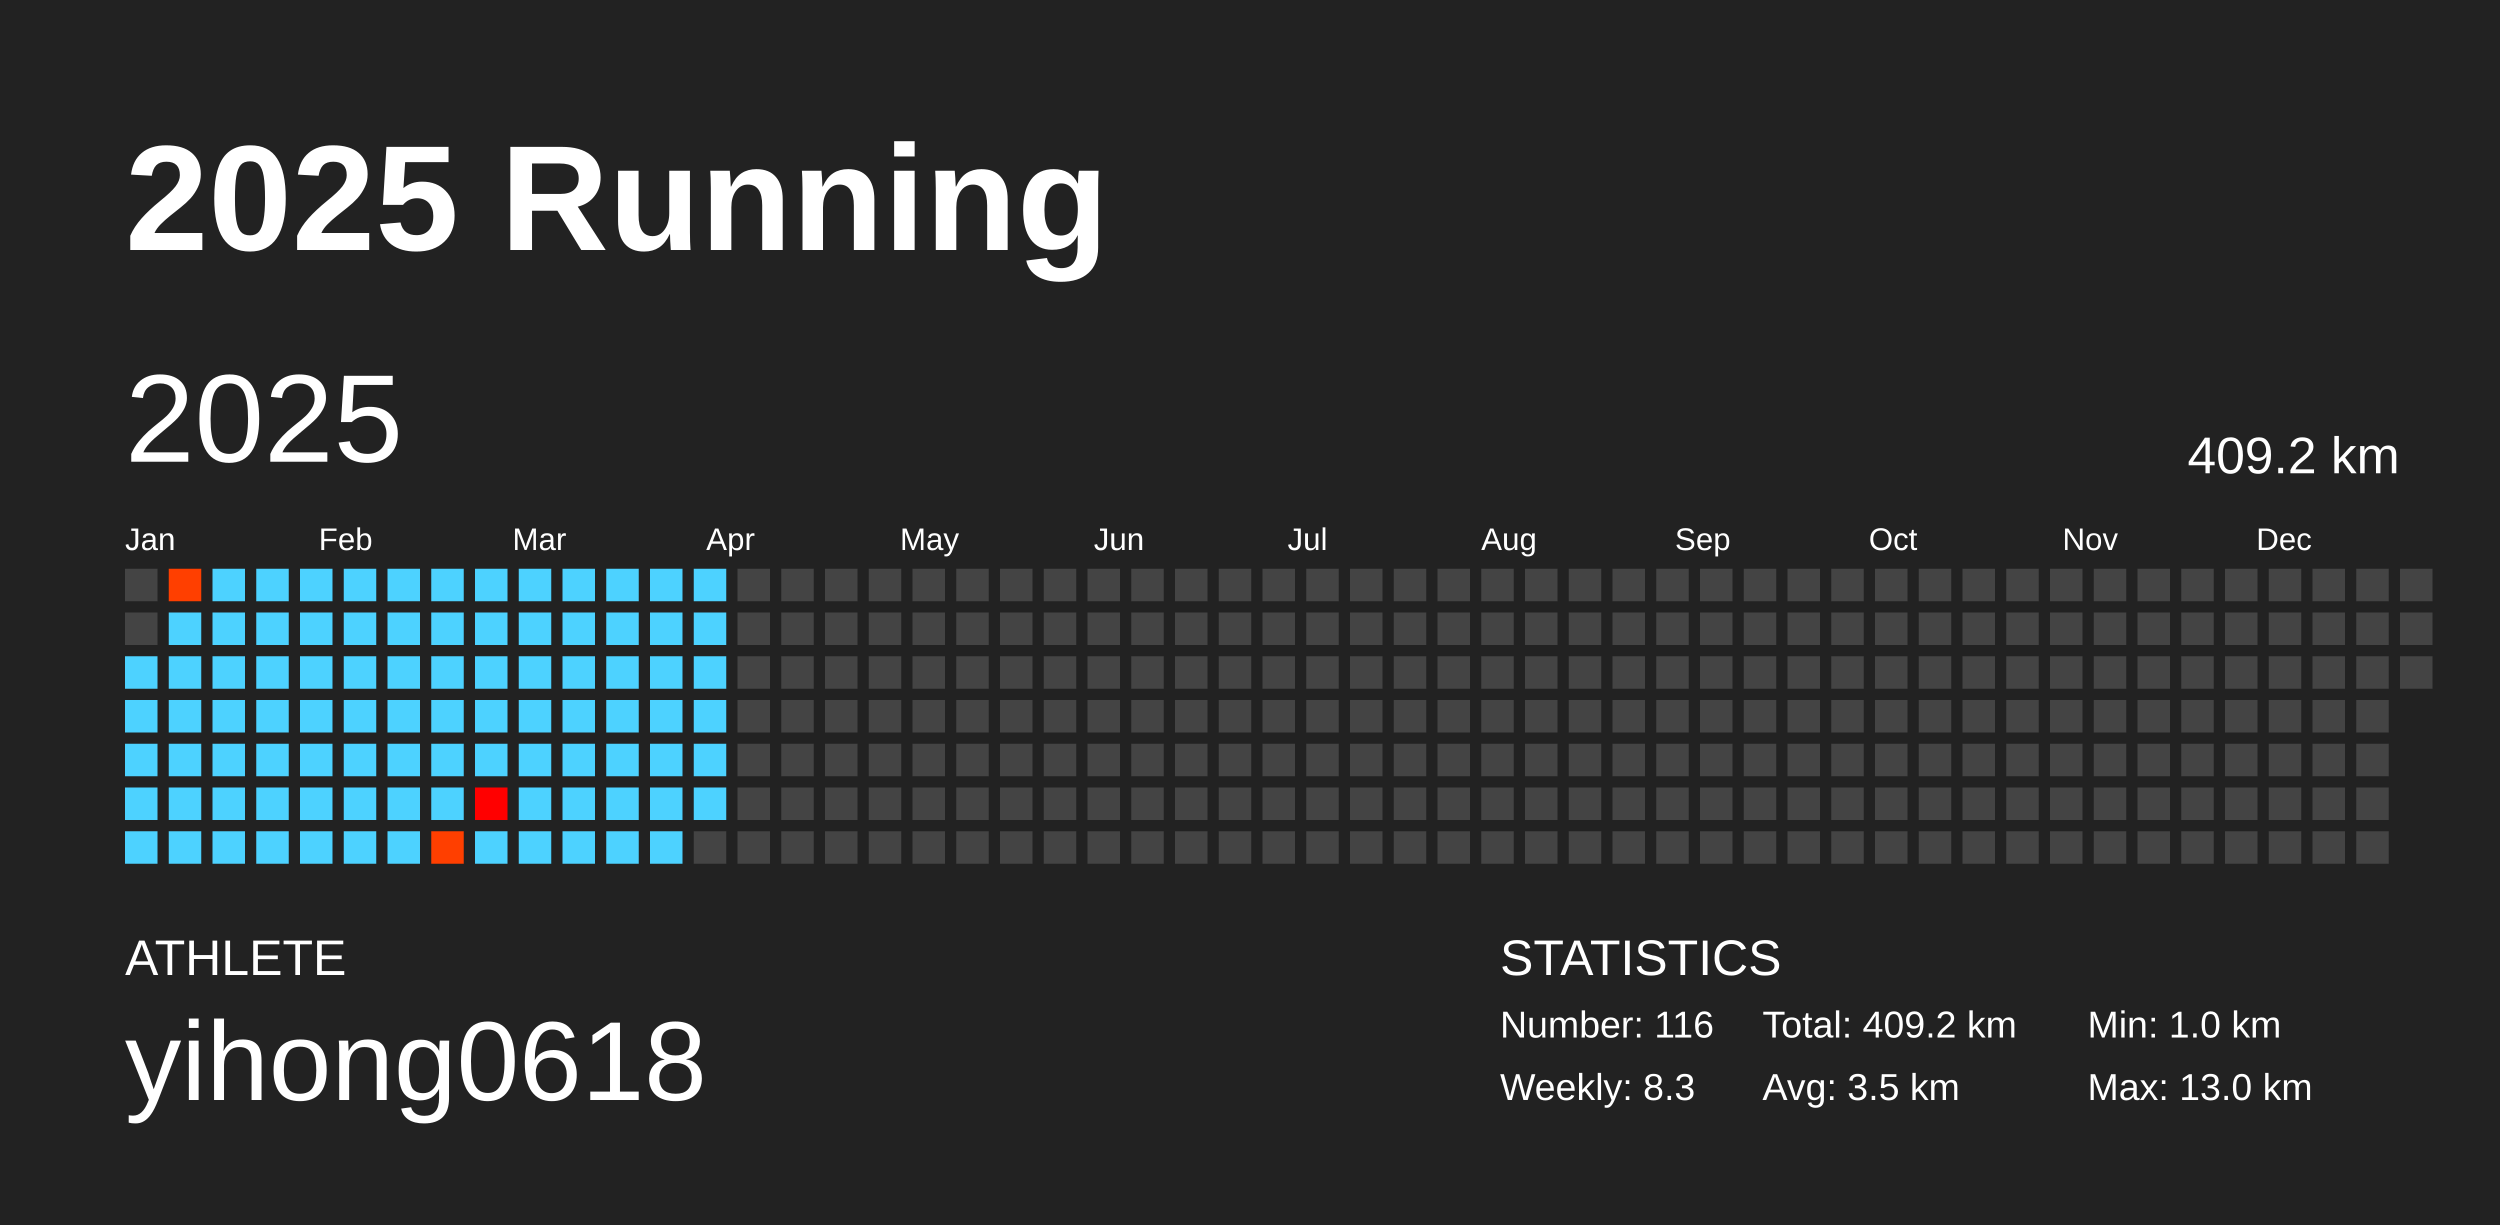
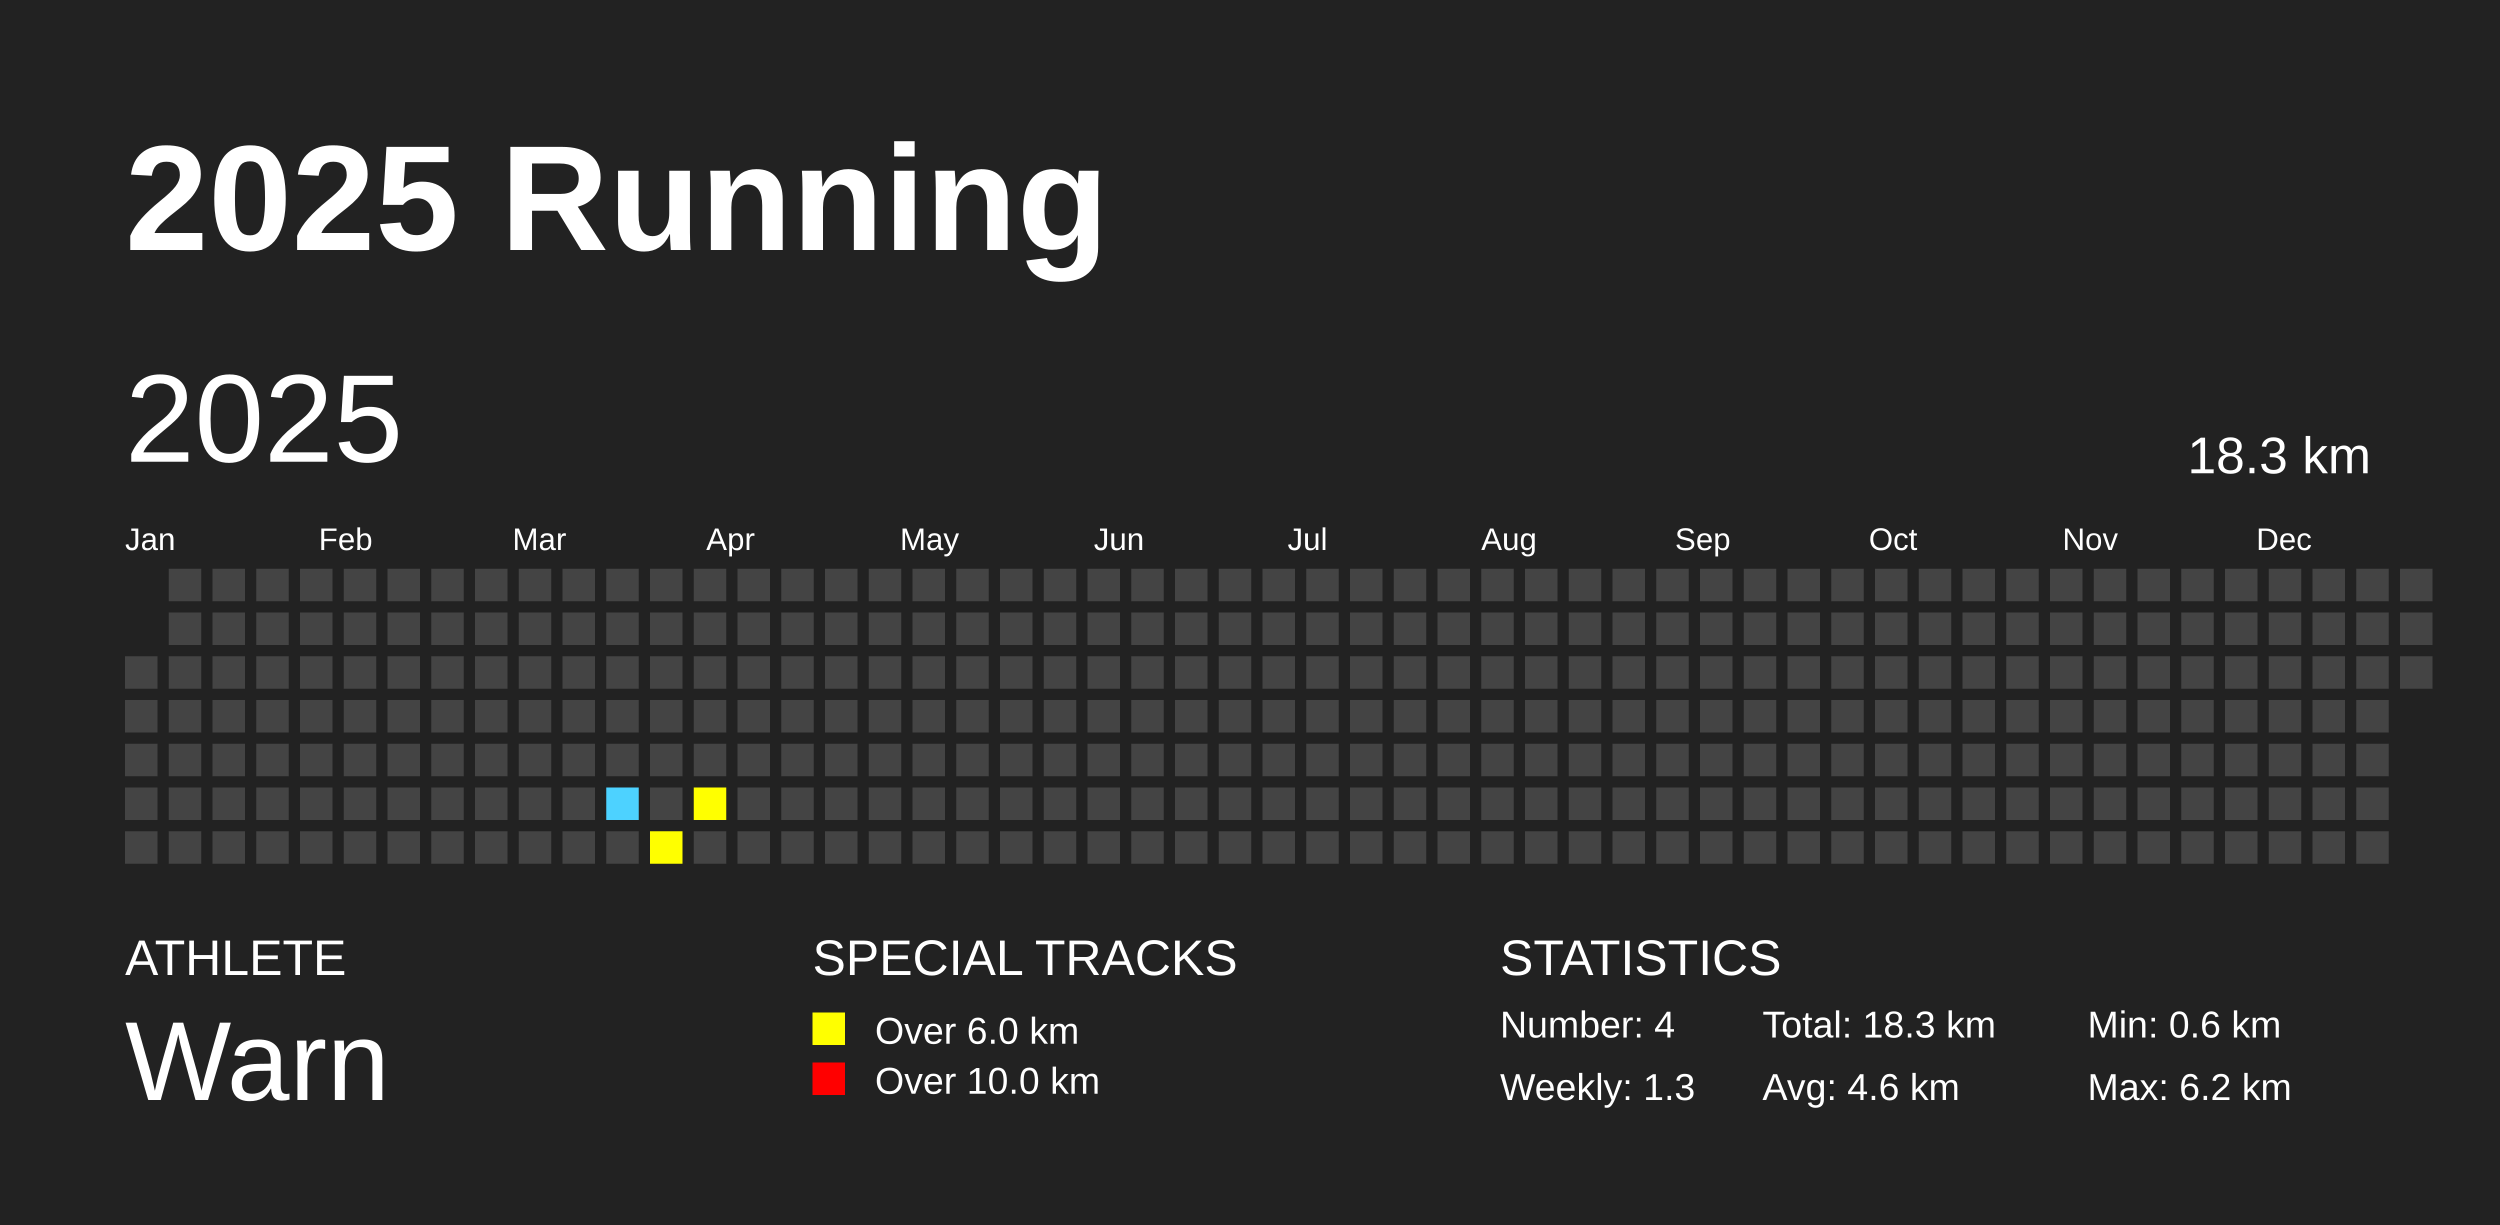
<svg xmlns="http://www.w3.org/2000/svg" baseProfile="full" height="98mm" version="1.1" viewBox="0,0,200,98" width="200mm">
  <defs />
  <rect fill="#222222" height="98" width="200" x="0" y="0" />
  <text fill="#FFFFFF" style="font-size:12px; font-family:Arial; font-weight:bold;" x="10" y="20">2025 Running</text>
  <text fill="#FFFFFF" style="font-size:4px; font-family:Arial" x="10" y="78">ATHLETE</text>
-   <text fill="#FFFFFF" style="font-size:9px; font-family:Arial" x="10" y="88">yihong0618</text>
+   <text fill="#FFFFFF" style="font-size:9px; font-family:Arial" x="10" y="88">Warn</text>
+   <text fill="#FFFFFF" style="font-size:4px; font-family:Arial" x="65" y="78">SPECIAL TRACKS</text>
+   <rect fill="yellow" height="2.6" width="2.6" x="65" y="81" />
+   <text fill="#FFFFFF" style="font-size:3px; font-family:Arial" x="70" y="83.5">Over 6.0 km</text>
+   <rect fill="red" height="2.6" width="2.6" x="65" y="85" />
+   <text fill="#FFFFFF" style="font-size:3px; font-family:Arial" x="70" y="87.5">Over 10.0 km</text>
  <text fill="#FFFFFF" style="font-size:4px; font-family:Arial" x="120" y="78">STATISTICS</text>
-   <text fill="#FFFFFF" style="font-size:3px; font-family:Arial" x="120" y="83">Number: 116</text>
-   <text fill="#FFFFFF" style="font-size:3px; font-family:Arial" x="120" y="88">Weekly: 8.3</text>
-   <text fill="#FFFFFF" style="font-size:3px; font-family:Arial" x="141" y="83">Total: 409.2 km</text>
-   <text fill="#FFFFFF" style="font-size:3px; font-family:Arial" x="141" y="88">Avg: 3.5 km</text>
-   <text fill="#FFFFFF" style="font-size:3px; font-family:Arial" x="167" y="83">Min: 1.0 km</text>
-   <text fill="#FFFFFF" style="font-size:3px; font-family:Arial" x="167" y="88">Max: 13.0 km</text>
+   <text fill="#FFFFFF" style="font-size:3px; font-family:Arial" x="120" y="83">Number: 4</text>
+   <text fill="#FFFFFF" style="font-size:3px; font-family:Arial" x="120" y="88">Weekly: 1.3</text>
+   <text fill="#FFFFFF" style="font-size:3px; font-family:Arial" x="141" y="83">Total: 18.3 km</text>
+   <text fill="#FFFFFF" style="font-size:3px; font-family:Arial" x="141" y="88">Avg: 4.6 km</text>
+   <text fill="#FFFFFF" style="font-size:3px; font-family:Arial" x="167" y="83">Min: 0.6 km</text>
+   <text fill="#FFFFFF" style="font-size:3px; font-family:Arial" x="167" y="88">Max: 6.2 km</text>
  <text dominant-baseline="hanging" fill="#FFFFFF" style="font-size:10.0px; font-family:Arial;" x="10" y="30">2025</text>
-   <text dominant-baseline="hanging" fill="#FFFFFF" style="font-size:4.125px; font-family:Arial;" x="175" y="35">409.2 km</text>
+   <text dominant-baseline="hanging" fill="#FFFFFF" style="font-size:4.125px; font-family:Arial;" x="175" y="35">18.3 km</text>
  <text fill="#FFFFFF" style="font-size:2.5px; font-family:Arial" x="10.0" y="44">Jan</text>
  <text fill="#FFFFFF" style="font-size:2.5px; font-family:Arial" x="25.5" y="44">Feb</text>
  <text fill="#FFFFFF" style="font-size:2.5px; font-family:Arial" x="41.0" y="44">Mar</text>
  <text fill="#FFFFFF" style="font-size:2.5px; font-family:Arial" x="56.5" y="44">Apr</text>
  <text fill="#FFFFFF" style="font-size:2.5px; font-family:Arial" x="72.0" y="44">May</text>
  <text fill="#FFFFFF" style="font-size:2.5px; font-family:Arial" x="87.5" y="44">Jun</text>
  <text fill="#FFFFFF" style="font-size:2.5px; font-family:Arial" x="103.0" y="44">Jul</text>
  <text fill="#FFFFFF" style="font-size:2.5px; font-family:Arial" x="118.5" y="44">Aug</text>
  <text fill="#FFFFFF" style="font-size:2.5px; font-family:Arial" x="134.0" y="44">Sep</text>
  <text fill="#FFFFFF" style="font-size:2.5px; font-family:Arial" x="149.5" y="44">Oct</text>
  <text fill="#FFFFFF" style="font-size:2.5px; font-family:Arial" x="165.0" y="44">Nov</text>
  <text fill="#FFFFFF" style="font-size:2.5px; font-family:Arial" x="180.5" y="44">Dec</text>
-   <rect fill="#444444" height="2.6" width="2.6" x="10.0" y="45.5" />
-   <rect fill="#444444" height="2.6" width="2.6" x="10.0" y="49.0" />
-   <rect fill="#4dd2ff" height="2.6" width="2.6" x="10.0" y="52.5" />
-   <rect fill="#4dd2ff" height="2.6" width="2.6" x="10.0" y="56.0" />
-   <rect fill="#4dd2ff" height="2.6" width="2.6" x="10.0" y="59.5" />
-   <rect fill="#4dd2ff" height="2.6" width="2.6" x="10.0" y="63.0" />
-   <rect fill="#4dd2ff" height="2.6" width="2.6" x="10.0" y="66.5" />
-   <rect fill="#ff3f00" height="2.6" width="2.6" x="13.5" y="45.5" />
-   <rect fill="#4dd2ff" height="2.6" width="2.6" x="13.5" y="49.0" />
-   <rect fill="#4dd2ff" height="2.6" width="2.6" x="13.5" y="52.5" />
-   <rect fill="#4dd2ff" height="2.6" width="2.6" x="13.5" y="56.0" />
-   <rect fill="#4dd2ff" height="2.6" width="2.6" x="13.5" y="59.5" />
-   <rect fill="#4dd2ff" height="2.6" width="2.6" x="13.5" y="63.0" />
-   <rect fill="#4dd2ff" height="2.6" width="2.6" x="13.5" y="66.5" />
-   <rect fill="#4dd2ff" height="2.6" width="2.6" x="17.0" y="45.5" />
-   <rect fill="#4dd2ff" height="2.6" width="2.6" x="17.0" y="49.0" />
-   <rect fill="#4dd2ff" height="2.6" width="2.6" x="17.0" y="52.5" />
-   <rect fill="#4dd2ff" height="2.6" width="2.6" x="17.0" y="56.0" />
-   <rect fill="#4dd2ff" height="2.6" width="2.6" x="17.0" y="59.5" />
-   <rect fill="#4dd2ff" height="2.6" width="2.6" x="17.0" y="63.0" />
-   <rect fill="#4dd2ff" height="2.6" width="2.6" x="17.0" y="66.5" />
-   <rect fill="#4dd2ff" height="2.6" width="2.6" x="20.5" y="45.5" />
-   <rect fill="#4dd2ff" height="2.6" width="2.6" x="20.5" y="49.0" />
-   <rect fill="#4dd2ff" height="2.6" width="2.6" x="20.5" y="52.5" />
-   <rect fill="#4dd2ff" height="2.6" width="2.6" x="20.5" y="56.0" />
-   <rect fill="#4dd2ff" height="2.6" width="2.6" x="20.5" y="59.5" />
-   <rect fill="#4dd2ff" height="2.6" width="2.6" x="20.5" y="63.0" />
-   <rect fill="#4dd2ff" height="2.6" width="2.6" x="20.5" y="66.5" />
-   <rect fill="#4dd2ff" height="2.6" width="2.6" x="24.0" y="45.5" />
-   <rect fill="#4dd2ff" height="2.6" width="2.6" x="24.0" y="49.0" />
-   <rect fill="#4dd2ff" height="2.6" width="2.6" x="24.0" y="52.5" />
-   <rect fill="#4dd2ff" height="2.6" width="2.6" x="24.0" y="56.0" />
-   <rect fill="#4dd2ff" height="2.6" width="2.6" x="24.0" y="59.5" />
-   <rect fill="#4dd2ff" height="2.6" width="2.6" x="24.0" y="63.0" />
-   <rect fill="#4dd2ff" height="2.6" width="2.6" x="24.0" y="66.5" />
-   <rect fill="#4dd2ff" height="2.6" width="2.6" x="27.5" y="45.5" />
-   <rect fill="#4dd2ff" height="2.6" width="2.6" x="27.5" y="49.0" />
-   <rect fill="#4dd2ff" height="2.6" width="2.6" x="27.5" y="52.5" />
-   <rect fill="#4dd2ff" height="2.6" width="2.6" x="27.5" y="56.0" />
-   <rect fill="#4dd2ff" height="2.6" width="2.6" x="27.5" y="59.5" />
-   <rect fill="#4dd2ff" height="2.6" width="2.6" x="27.5" y="63.0" />
-   <rect fill="#4dd2ff" height="2.6" width="2.6" x="27.5" y="66.5" />
-   <rect fill="#4dd2ff" height="2.6" width="2.6" x="31.0" y="45.5" />
-   <rect fill="#4dd2ff" height="2.6" width="2.6" x="31.0" y="49.0" />
-   <rect fill="#4dd2ff" height="2.6" width="2.6" x="31.0" y="52.5" />
-   <rect fill="#4dd2ff" height="2.6" width="2.6" x="31.0" y="56.0" />
-   <rect fill="#4dd2ff" height="2.6" width="2.6" x="31.0" y="59.5" />
-   <rect fill="#4dd2ff" height="2.6" width="2.6" x="31.0" y="63.0" />
-   <rect fill="#4dd2ff" height="2.6" width="2.6" x="31.0" y="66.5" />
-   <rect fill="#4dd2ff" height="2.6" width="2.6" x="34.5" y="45.5" />
-   <rect fill="#4dd2ff" height="2.6" width="2.6" x="34.5" y="49.0" />
-   <rect fill="#4dd2ff" height="2.6" width="2.6" x="34.5" y="52.5" />
-   <rect fill="#4dd2ff" height="2.6" width="2.6" x="34.5" y="56.0" />
-   <rect fill="#4dd2ff" height="2.6" width="2.6" x="34.5" y="59.5" />
-   <rect fill="#4dd2ff" height="2.6" width="2.6" x="34.5" y="63.0" />
-   <rect fill="#ff3f00" height="2.6" width="2.6" x="34.5" y="66.5" />
-   <rect fill="#4dd2ff" height="2.6" width="2.6" x="38.0" y="45.5" />
-   <rect fill="#4dd2ff" height="2.6" width="2.6" x="38.0" y="49.0" />
-   <rect fill="#4dd2ff" height="2.6" width="2.6" x="38.0" y="52.5" />
-   <rect fill="#4dd2ff" height="2.6" width="2.6" x="38.0" y="56.0" />
-   <rect fill="#4dd2ff" height="2.6" width="2.6" x="38.0" y="59.5" />
-   <rect fill="#ff0000" height="2.6" width="2.6" x="38.0" y="63.0" />
-   <rect fill="#4dd2ff" height="2.6" width="2.6" x="38.0" y="66.5" />
-   <rect fill="#4dd2ff" height="2.6" width="2.6" x="41.5" y="45.5" />
-   <rect fill="#4dd2ff" height="2.6" width="2.6" x="41.5" y="49.0" />
-   <rect fill="#4dd2ff" height="2.6" width="2.6" x="41.5" y="52.5" />
-   <rect fill="#4dd2ff" height="2.6" width="2.6" x="41.5" y="56.0" />
-   <rect fill="#4dd2ff" height="2.6" width="2.6" x="41.5" y="59.5" />
-   <rect fill="#4dd2ff" height="2.6" width="2.6" x="41.5" y="63.0" />
-   <rect fill="#4dd2ff" height="2.6" width="2.6" x="41.5" y="66.5" />
-   <rect fill="#4dd2ff" height="2.6" width="2.6" x="45.0" y="45.5" />
-   <rect fill="#4dd2ff" height="2.6" width="2.6" x="45.0" y="49.0" />
-   <rect fill="#4dd2ff" height="2.6" width="2.6" x="45.0" y="52.5" />
-   <rect fill="#4dd2ff" height="2.6" width="2.6" x="45.0" y="56.0" />
-   <rect fill="#4dd2ff" height="2.6" width="2.6" x="45.0" y="59.5" />
-   <rect fill="#4dd2ff" height="2.6" width="2.6" x="45.0" y="63.0" />
-   <rect fill="#4dd2ff" height="2.6" width="2.6" x="45.0" y="66.5" />
-   <rect fill="#4dd2ff" height="2.6" width="2.6" x="48.5" y="45.5" />
-   <rect fill="#4dd2ff" height="2.6" width="2.6" x="48.5" y="49.0" />
-   <rect fill="#4dd2ff" height="2.6" width="2.6" x="48.5" y="52.5" />
-   <rect fill="#4dd2ff" height="2.6" width="2.6" x="48.5" y="56.0" />
-   <rect fill="#4dd2ff" height="2.6" width="2.6" x="48.5" y="59.5" />
-   <rect fill="#4dd2ff" height="2.6" width="2.6" x="48.5" y="63.0" />
-   <rect fill="#4dd2ff" height="2.6" width="2.6" x="48.5" y="66.5" />
-   <rect fill="#4dd2ff" height="2.6" width="2.6" x="52.0" y="45.5" />
-   <rect fill="#4dd2ff" height="2.6" width="2.6" x="52.0" y="49.0" />
-   <rect fill="#4dd2ff" height="2.6" width="2.6" x="52.0" y="52.5" />
-   <rect fill="#4dd2ff" height="2.6" width="2.6" x="52.0" y="56.0" />
-   <rect fill="#4dd2ff" height="2.6" width="2.6" x="52.0" y="59.5" />
-   <rect fill="#4dd2ff" height="2.6" width="2.6" x="52.0" y="63.0" />
-   <rect fill="#4dd2ff" height="2.6" width="2.6" x="52.0" y="66.5" />
-   <rect fill="#4dd2ff" height="2.6" width="2.6" x="55.5" y="45.5" />
-   <rect fill="#4dd2ff" height="2.6" width="2.6" x="55.5" y="49.0" />
-   <rect fill="#4dd2ff" height="2.6" width="2.6" x="55.5" y="52.5" />
-   <rect fill="#4dd2ff" height="2.6" width="2.6" x="55.5" y="56.0" />
-   <rect fill="#4dd2ff" height="2.6" width="2.6" x="55.5" y="59.5" />
-   <rect fill="#4dd2ff" height="2.6" width="2.6" x="55.5" y="63.0" />
+   <rect fill="#444444" height="2.6" width="2.6" x="10.0" y="52.5" />
+   <rect fill="#444444" height="2.6" width="2.6" x="10.0" y="56.0" />
+   <rect fill="#444444" height="2.6" width="2.6" x="10.0" y="59.5" />
+   <rect fill="#444444" height="2.6" width="2.6" x="10.0" y="63.0" />
+   <rect fill="#444444" height="2.6" width="2.6" x="10.0" y="66.5" />
+   <rect fill="#444444" height="2.6" width="2.6" x="13.5" y="45.5" />
+   <rect fill="#444444" height="2.6" width="2.6" x="13.5" y="49.0" />
+   <rect fill="#444444" height="2.6" width="2.6" x="13.5" y="52.5" />
+   <rect fill="#444444" height="2.6" width="2.6" x="13.5" y="56.0" />
+   <rect fill="#444444" height="2.6" width="2.6" x="13.5" y="59.5" />
+   <rect fill="#444444" height="2.6" width="2.6" x="13.5" y="63.0" />
+   <rect fill="#444444" height="2.6" width="2.6" x="13.5" y="66.5" />
+   <rect fill="#444444" height="2.6" width="2.6" x="17.0" y="45.5" />
+   <rect fill="#444444" height="2.6" width="2.6" x="17.0" y="49.0" />
+   <rect fill="#444444" height="2.6" width="2.6" x="17.0" y="52.5" />
+   <rect fill="#444444" height="2.6" width="2.6" x="17.0" y="56.0" />
+   <rect fill="#444444" height="2.6" width="2.6" x="17.0" y="59.5" />
+   <rect fill="#444444" height="2.6" width="2.6" x="17.0" y="63.0" />
+   <rect fill="#444444" height="2.6" width="2.6" x="17.0" y="66.5" />
+   <rect fill="#444444" height="2.6" width="2.6" x="20.5" y="45.5" />
+   <rect fill="#444444" height="2.6" width="2.6" x="20.5" y="49.0" />
+   <rect fill="#444444" height="2.6" width="2.6" x="20.5" y="52.5" />
+   <rect fill="#444444" height="2.6" width="2.6" x="20.5" y="56.0" />
+   <rect fill="#444444" height="2.6" width="2.6" x="20.5" y="59.5" />
+   <rect fill="#444444" height="2.6" width="2.6" x="20.5" y="63.0" />
+   <rect fill="#444444" height="2.6" width="2.6" x="20.5" y="66.5" />
+   <rect fill="#444444" height="2.6" width="2.6" x="24.0" y="45.5" />
+   <rect fill="#444444" height="2.6" width="2.6" x="24.0" y="49.0" />
+   <rect fill="#444444" height="2.6" width="2.6" x="24.0" y="52.5" />
+   <rect fill="#444444" height="2.6" width="2.6" x="24.0" y="56.0" />
+   <rect fill="#444444" height="2.6" width="2.6" x="24.0" y="59.5" />
+   <rect fill="#444444" height="2.6" width="2.6" x="24.0" y="63.0" />
+   <rect fill="#444444" height="2.6" width="2.6" x="24.0" y="66.5" />
+   <rect fill="#444444" height="2.6" width="2.6" x="27.5" y="45.5" />
+   <rect fill="#444444" height="2.6" width="2.6" x="27.5" y="49.0" />
+   <rect fill="#444444" height="2.6" width="2.6" x="27.5" y="52.5" />
+   <rect fill="#444444" height="2.6" width="2.6" x="27.5" y="56.0" />
+   <rect fill="#444444" height="2.6" width="2.6" x="27.5" y="59.5" />
+   <rect fill="#444444" height="2.6" width="2.6" x="27.5" y="63.0" />
+   <rect fill="#444444" height="2.6" width="2.6" x="27.5" y="66.5" />
+   <rect fill="#444444" height="2.6" width="2.6" x="31.0" y="45.5" />
+   <rect fill="#444444" height="2.6" width="2.6" x="31.0" y="49.0" />
+   <rect fill="#444444" height="2.6" width="2.6" x="31.0" y="52.5" />
+   <rect fill="#444444" height="2.6" width="2.6" x="31.0" y="56.0" />
+   <rect fill="#444444" height="2.6" width="2.6" x="31.0" y="59.5" />
+   <rect fill="#444444" height="2.6" width="2.6" x="31.0" y="63.0" />
+   <rect fill="#444444" height="2.6" width="2.6" x="31.0" y="66.5" />
+   <rect fill="#444444" height="2.6" width="2.6" x="34.5" y="45.5" />
+   <rect fill="#444444" height="2.6" width="2.6" x="34.5" y="49.0" />
+   <rect fill="#444444" height="2.6" width="2.6" x="34.5" y="52.5" />
+   <rect fill="#444444" height="2.6" width="2.6" x="34.5" y="56.0" />
+   <rect fill="#444444" height="2.6" width="2.6" x="34.5" y="59.5" />
+   <rect fill="#444444" height="2.6" width="2.6" x="34.5" y="63.0" />
+   <rect fill="#444444" height="2.6" width="2.6" x="34.5" y="66.5" />
+   <rect fill="#444444" height="2.6" width="2.6" x="38.0" y="45.5" />
+   <rect fill="#444444" height="2.6" width="2.6" x="38.0" y="49.0" />
+   <rect fill="#444444" height="2.6" width="2.6" x="38.0" y="52.5" />
+   <rect fill="#444444" height="2.6" width="2.6" x="38.0" y="56.0" />
+   <rect fill="#444444" height="2.6" width="2.6" x="38.0" y="59.5" />
+   <rect fill="#444444" height="2.6" width="2.6" x="38.0" y="63.0" />
+   <rect fill="#444444" height="2.6" width="2.6" x="38.0" y="66.5" />
+   <rect fill="#444444" height="2.6" width="2.6" x="41.5" y="45.5" />
+   <rect fill="#444444" height="2.6" width="2.6" x="41.5" y="49.0" />
+   <rect fill="#444444" height="2.6" width="2.6" x="41.5" y="52.5" />
+   <rect fill="#444444" height="2.6" width="2.6" x="41.5" y="56.0" />
+   <rect fill="#444444" height="2.6" width="2.6" x="41.5" y="59.5" />
+   <rect fill="#444444" height="2.6" width="2.6" x="41.5" y="63.0" />
+   <rect fill="#444444" height="2.6" width="2.6" x="41.5" y="66.5" />
+   <rect fill="#444444" height="2.6" width="2.6" x="45.0" y="45.5" />
+   <rect fill="#444444" height="2.6" width="2.6" x="45.0" y="49.0" />
+   <rect fill="#444444" height="2.6" width="2.6" x="45.0" y="52.5" />
+   <rect fill="#444444" height="2.6" width="2.6" x="45.0" y="56.0" />
+   <rect fill="#444444" height="2.6" width="2.6" x="45.0" y="59.5" />
+   <rect fill="#444444" height="2.6" width="2.6" x="45.0" y="63.0" />
+   <rect fill="#444444" height="2.6" width="2.6" x="45.0" y="66.5" />
+   <rect fill="#444444" height="2.6" width="2.6" x="48.5" y="45.5" />
+   <rect fill="#444444" height="2.6" width="2.6" x="48.5" y="49.0" />
+   <rect fill="#444444" height="2.6" width="2.6" x="48.5" y="52.5" />
+   <rect fill="#444444" height="2.6" width="2.6" x="48.5" y="56.0" />
+   <rect fill="#444444" height="2.6" width="2.6" x="48.5" y="59.5" />
+   <rect fill="#4DD2FF" height="2.6" width="2.6" x="48.5" y="63.0" />
+   <rect fill="#444444" height="2.6" width="2.6" x="48.5" y="66.5" />
+   <rect fill="#444444" height="2.6" width="2.6" x="52.0" y="45.5" />
+   <rect fill="#444444" height="2.6" width="2.6" x="52.0" y="49.0" />
+   <rect fill="#444444" height="2.6" width="2.6" x="52.0" y="52.5" />
+   <rect fill="#444444" height="2.6" width="2.6" x="52.0" y="56.0" />
+   <rect fill="#444444" height="2.6" width="2.6" x="52.0" y="59.5" />
+   <rect fill="#444444" height="2.6" width="2.6" x="52.0" y="63.0" />
+   <rect fill="yellow" height="2.6" width="2.6" x="52.0" y="66.5" />
+   <rect fill="#444444" height="2.6" width="2.6" x="55.5" y="45.5" />
+   <rect fill="#444444" height="2.6" width="2.6" x="55.5" y="49.0" />
+   <rect fill="#444444" height="2.6" width="2.6" x="55.5" y="52.5" />
+   <rect fill="#444444" height="2.6" width="2.6" x="55.5" y="56.0" />
+   <rect fill="#444444" height="2.6" width="2.6" x="55.5" y="59.5" />
+   <rect fill="yellow" height="2.6" width="2.6" x="55.5" y="63.0" />
  <rect fill="#444444" height="2.6" width="2.6" x="55.5" y="66.5" />
  <rect fill="#444444" height="2.6" width="2.6" x="59.0" y="45.5" />
  <rect fill="#444444" height="2.6" width="2.6" x="59.0" y="49.0" />
  <rect fill="#444444" height="2.6" width="2.6" x="59.0" y="52.5" />
  <rect fill="#444444" height="2.6" width="2.6" x="59.0" y="56.0" />
  <rect fill="#444444" height="2.6" width="2.6" x="59.0" y="59.5" />
  <rect fill="#444444" height="2.6" width="2.6" x="59.0" y="63.0" />
  <rect fill="#444444" height="2.6" width="2.6" x="59.0" y="66.5" />
  <rect fill="#444444" height="2.6" width="2.6" x="62.5" y="45.5" />
  <rect fill="#444444" height="2.6" width="2.6" x="62.5" y="49.0" />
  <rect fill="#444444" height="2.6" width="2.6" x="62.5" y="52.5" />
  <rect fill="#444444" height="2.6" width="2.6" x="62.5" y="56.0" />
  <rect fill="#444444" height="2.6" width="2.6" x="62.5" y="59.5" />
  <rect fill="#444444" height="2.6" width="2.6" x="62.5" y="63.0" />
  <rect fill="#444444" height="2.6" width="2.6" x="62.5" y="66.5" />
  <rect fill="#444444" height="2.6" width="2.6" x="66.0" y="45.5" />
  <rect fill="#444444" height="2.6" width="2.6" x="66.0" y="49.0" />
  <rect fill="#444444" height="2.6" width="2.6" x="66.0" y="52.5" />
  <rect fill="#444444" height="2.6" width="2.6" x="66.0" y="56.0" />
  <rect fill="#444444" height="2.6" width="2.6" x="66.0" y="59.5" />
  <rect fill="#444444" height="2.6" width="2.6" x="66.0" y="63.0" />
  <rect fill="#444444" height="2.6" width="2.6" x="66.0" y="66.5" />
  <rect fill="#444444" height="2.6" width="2.6" x="69.5" y="45.5" />
  <rect fill="#444444" height="2.6" width="2.6" x="69.5" y="49.0" />
  <rect fill="#444444" height="2.6" width="2.6" x="69.5" y="52.5" />
  <rect fill="#444444" height="2.6" width="2.6" x="69.5" y="56.0" />
  <rect fill="#444444" height="2.6" width="2.6" x="69.5" y="59.5" />
  <rect fill="#444444" height="2.6" width="2.6" x="69.5" y="63.0" />
  <rect fill="#444444" height="2.6" width="2.6" x="69.5" y="66.5" />
  <rect fill="#444444" height="2.6" width="2.6" x="73.0" y="45.5" />
  <rect fill="#444444" height="2.6" width="2.6" x="73.0" y="49.0" />
  <rect fill="#444444" height="2.6" width="2.6" x="73.0" y="52.5" />
  <rect fill="#444444" height="2.6" width="2.6" x="73.0" y="56.0" />
  <rect fill="#444444" height="2.6" width="2.6" x="73.0" y="59.5" />
  <rect fill="#444444" height="2.6" width="2.6" x="73.0" y="63.0" />
  <rect fill="#444444" height="2.6" width="2.6" x="73.0" y="66.5" />
  <rect fill="#444444" height="2.6" width="2.6" x="76.5" y="45.5" />
  <rect fill="#444444" height="2.6" width="2.6" x="76.5" y="49.0" />
  <rect fill="#444444" height="2.6" width="2.6" x="76.5" y="52.5" />
  <rect fill="#444444" height="2.6" width="2.6" x="76.5" y="56.0" />
  <rect fill="#444444" height="2.6" width="2.6" x="76.5" y="59.5" />
  <rect fill="#444444" height="2.6" width="2.6" x="76.5" y="63.0" />
  <rect fill="#444444" height="2.6" width="2.6" x="76.5" y="66.5" />
  <rect fill="#444444" height="2.6" width="2.6" x="80.0" y="45.5" />
  <rect fill="#444444" height="2.6" width="2.6" x="80.0" y="49.0" />
  <rect fill="#444444" height="2.6" width="2.6" x="80.0" y="52.5" />
  <rect fill="#444444" height="2.6" width="2.6" x="80.0" y="56.0" />
  <rect fill="#444444" height="2.6" width="2.6" x="80.0" y="59.5" />
  <rect fill="#444444" height="2.6" width="2.6" x="80.0" y="63.0" />
  <rect fill="#444444" height="2.6" width="2.6" x="80.0" y="66.5" />
  <rect fill="#444444" height="2.6" width="2.6" x="83.5" y="45.5" />
  <rect fill="#444444" height="2.6" width="2.6" x="83.5" y="49.0" />
  <rect fill="#444444" height="2.6" width="2.6" x="83.5" y="52.5" />
  <rect fill="#444444" height="2.6" width="2.6" x="83.5" y="56.0" />
  <rect fill="#444444" height="2.6" width="2.6" x="83.5" y="59.5" />
  <rect fill="#444444" height="2.6" width="2.6" x="83.5" y="63.0" />
  <rect fill="#444444" height="2.6" width="2.6" x="83.5" y="66.5" />
  <rect fill="#444444" height="2.6" width="2.6" x="87.0" y="45.5" />
  <rect fill="#444444" height="2.6" width="2.6" x="87.0" y="49.0" />
  <rect fill="#444444" height="2.6" width="2.6" x="87.0" y="52.5" />
  <rect fill="#444444" height="2.6" width="2.6" x="87.0" y="56.0" />
  <rect fill="#444444" height="2.6" width="2.6" x="87.0" y="59.5" />
  <rect fill="#444444" height="2.6" width="2.6" x="87.0" y="63.0" />
  <rect fill="#444444" height="2.6" width="2.6" x="87.0" y="66.5" />
  <rect fill="#444444" height="2.6" width="2.6" x="90.5" y="45.5" />
  <rect fill="#444444" height="2.6" width="2.6" x="90.5" y="49.0" />
  <rect fill="#444444" height="2.6" width="2.6" x="90.5" y="52.5" />
  <rect fill="#444444" height="2.6" width="2.6" x="90.5" y="56.0" />
  <rect fill="#444444" height="2.6" width="2.6" x="90.5" y="59.5" />
  <rect fill="#444444" height="2.6" width="2.6" x="90.5" y="63.0" />
  <rect fill="#444444" height="2.6" width="2.6" x="90.5" y="66.5" />
  <rect fill="#444444" height="2.6" width="2.6" x="94.0" y="45.5" />
  <rect fill="#444444" height="2.6" width="2.6" x="94.0" y="49.0" />
  <rect fill="#444444" height="2.6" width="2.6" x="94.0" y="52.5" />
  <rect fill="#444444" height="2.6" width="2.6" x="94.0" y="56.0" />
  <rect fill="#444444" height="2.6" width="2.6" x="94.0" y="59.5" />
  <rect fill="#444444" height="2.6" width="2.6" x="94.0" y="63.0" />
  <rect fill="#444444" height="2.6" width="2.6" x="94.0" y="66.5" />
  <rect fill="#444444" height="2.6" width="2.6" x="97.5" y="45.5" />
  <rect fill="#444444" height="2.6" width="2.6" x="97.5" y="49.0" />
  <rect fill="#444444" height="2.6" width="2.6" x="97.5" y="52.5" />
  <rect fill="#444444" height="2.6" width="2.6" x="97.5" y="56.0" />
  <rect fill="#444444" height="2.6" width="2.6" x="97.5" y="59.5" />
  <rect fill="#444444" height="2.6" width="2.6" x="97.5" y="63.0" />
  <rect fill="#444444" height="2.6" width="2.6" x="97.5" y="66.5" />
  <rect fill="#444444" height="2.6" width="2.6" x="101.0" y="45.5" />
  <rect fill="#444444" height="2.6" width="2.6" x="101.0" y="49.0" />
  <rect fill="#444444" height="2.6" width="2.6" x="101.0" y="52.5" />
  <rect fill="#444444" height="2.6" width="2.6" x="101.0" y="56.0" />
  <rect fill="#444444" height="2.6" width="2.6" x="101.0" y="59.5" />
  <rect fill="#444444" height="2.6" width="2.6" x="101.0" y="63.0" />
  <rect fill="#444444" height="2.6" width="2.6" x="101.0" y="66.5" />
  <rect fill="#444444" height="2.6" width="2.6" x="104.5" y="45.5" />
  <rect fill="#444444" height="2.6" width="2.6" x="104.5" y="49.0" />
  <rect fill="#444444" height="2.6" width="2.6" x="104.5" y="52.5" />
  <rect fill="#444444" height="2.6" width="2.6" x="104.5" y="56.0" />
  <rect fill="#444444" height="2.6" width="2.6" x="104.5" y="59.5" />
  <rect fill="#444444" height="2.6" width="2.6" x="104.5" y="63.0" />
  <rect fill="#444444" height="2.6" width="2.6" x="104.5" y="66.5" />
  <rect fill="#444444" height="2.6" width="2.6" x="108.0" y="45.5" />
  <rect fill="#444444" height="2.6" width="2.6" x="108.0" y="49.0" />
  <rect fill="#444444" height="2.6" width="2.6" x="108.0" y="52.5" />
  <rect fill="#444444" height="2.6" width="2.6" x="108.0" y="56.0" />
  <rect fill="#444444" height="2.6" width="2.6" x="108.0" y="59.5" />
  <rect fill="#444444" height="2.6" width="2.6" x="108.0" y="63.0" />
  <rect fill="#444444" height="2.6" width="2.6" x="108.0" y="66.5" />
  <rect fill="#444444" height="2.6" width="2.6" x="111.5" y="45.5" />
  <rect fill="#444444" height="2.6" width="2.6" x="111.5" y="49.0" />
  <rect fill="#444444" height="2.6" width="2.6" x="111.5" y="52.5" />
  <rect fill="#444444" height="2.6" width="2.6" x="111.5" y="56.0" />
  <rect fill="#444444" height="2.6" width="2.6" x="111.5" y="59.5" />
  <rect fill="#444444" height="2.6" width="2.6" x="111.5" y="63.0" />
  <rect fill="#444444" height="2.6" width="2.6" x="111.5" y="66.5" />
  <rect fill="#444444" height="2.6" width="2.6" x="115.0" y="45.5" />
  <rect fill="#444444" height="2.6" width="2.6" x="115.0" y="49.0" />
  <rect fill="#444444" height="2.6" width="2.6" x="115.0" y="52.5" />
  <rect fill="#444444" height="2.6" width="2.6" x="115.0" y="56.0" />
  <rect fill="#444444" height="2.6" width="2.6" x="115.0" y="59.5" />
  <rect fill="#444444" height="2.6" width="2.6" x="115.0" y="63.0" />
  <rect fill="#444444" height="2.6" width="2.6" x="115.0" y="66.5" />
  <rect fill="#444444" height="2.6" width="2.6" x="118.5" y="45.5" />
  <rect fill="#444444" height="2.6" width="2.6" x="118.5" y="49.0" />
  <rect fill="#444444" height="2.6" width="2.6" x="118.5" y="52.5" />
  <rect fill="#444444" height="2.6" width="2.6" x="118.5" y="56.0" />
  <rect fill="#444444" height="2.6" width="2.6" x="118.5" y="59.5" />
  <rect fill="#444444" height="2.6" width="2.6" x="118.5" y="63.0" />
  <rect fill="#444444" height="2.6" width="2.6" x="118.5" y="66.5" />
  <rect fill="#444444" height="2.6" width="2.6" x="122.0" y="45.5" />
  <rect fill="#444444" height="2.6" width="2.6" x="122.0" y="49.0" />
  <rect fill="#444444" height="2.6" width="2.6" x="122.0" y="52.5" />
  <rect fill="#444444" height="2.6" width="2.6" x="122.0" y="56.0" />
  <rect fill="#444444" height="2.6" width="2.6" x="122.0" y="59.5" />
  <rect fill="#444444" height="2.6" width="2.6" x="122.0" y="63.0" />
  <rect fill="#444444" height="2.6" width="2.6" x="122.0" y="66.5" />
  <rect fill="#444444" height="2.6" width="2.6" x="125.5" y="45.5" />
  <rect fill="#444444" height="2.6" width="2.6" x="125.5" y="49.0" />
  <rect fill="#444444" height="2.6" width="2.6" x="125.5" y="52.5" />
  <rect fill="#444444" height="2.6" width="2.6" x="125.5" y="56.0" />
  <rect fill="#444444" height="2.6" width="2.6" x="125.5" y="59.5" />
  <rect fill="#444444" height="2.6" width="2.6" x="125.5" y="63.0" />
  <rect fill="#444444" height="2.6" width="2.6" x="125.5" y="66.5" />
  <rect fill="#444444" height="2.6" width="2.6" x="129.0" y="45.5" />
  <rect fill="#444444" height="2.6" width="2.6" x="129.0" y="49.0" />
  <rect fill="#444444" height="2.6" width="2.6" x="129.0" y="52.5" />
  <rect fill="#444444" height="2.6" width="2.6" x="129.0" y="56.0" />
  <rect fill="#444444" height="2.6" width="2.6" x="129.0" y="59.5" />
  <rect fill="#444444" height="2.6" width="2.6" x="129.0" y="63.0" />
  <rect fill="#444444" height="2.6" width="2.6" x="129.0" y="66.5" />
  <rect fill="#444444" height="2.6" width="2.6" x="132.5" y="45.5" />
  <rect fill="#444444" height="2.6" width="2.6" x="132.5" y="49.0" />
  <rect fill="#444444" height="2.6" width="2.6" x="132.5" y="52.5" />
  <rect fill="#444444" height="2.6" width="2.6" x="132.5" y="56.0" />
  <rect fill="#444444" height="2.6" width="2.6" x="132.5" y="59.5" />
  <rect fill="#444444" height="2.6" width="2.6" x="132.5" y="63.0" />
  <rect fill="#444444" height="2.6" width="2.6" x="132.5" y="66.5" />
  <rect fill="#444444" height="2.6" width="2.6" x="136.0" y="45.5" />
  <rect fill="#444444" height="2.6" width="2.6" x="136.0" y="49.0" />
  <rect fill="#444444" height="2.6" width="2.6" x="136.0" y="52.5" />
  <rect fill="#444444" height="2.6" width="2.6" x="136.0" y="56.0" />
  <rect fill="#444444" height="2.6" width="2.6" x="136.0" y="59.5" />
  <rect fill="#444444" height="2.6" width="2.6" x="136.0" y="63.0" />
  <rect fill="#444444" height="2.6" width="2.6" x="136.0" y="66.5" />
  <rect fill="#444444" height="2.6" width="2.6" x="139.5" y="45.5" />
  <rect fill="#444444" height="2.6" width="2.6" x="139.5" y="49.0" />
  <rect fill="#444444" height="2.6" width="2.6" x="139.5" y="52.5" />
  <rect fill="#444444" height="2.6" width="2.6" x="139.5" y="56.0" />
  <rect fill="#444444" height="2.6" width="2.6" x="139.5" y="59.5" />
  <rect fill="#444444" height="2.6" width="2.6" x="139.5" y="63.0" />
  <rect fill="#444444" height="2.6" width="2.6" x="139.5" y="66.5" />
  <rect fill="#444444" height="2.6" width="2.6" x="143.0" y="45.5" />
  <rect fill="#444444" height="2.6" width="2.6" x="143.0" y="49.0" />
  <rect fill="#444444" height="2.6" width="2.6" x="143.0" y="52.5" />
  <rect fill="#444444" height="2.6" width="2.6" x="143.0" y="56.0" />
  <rect fill="#444444" height="2.6" width="2.6" x="143.0" y="59.5" />
  <rect fill="#444444" height="2.6" width="2.6" x="143.0" y="63.0" />
  <rect fill="#444444" height="2.6" width="2.6" x="143.0" y="66.5" />
  <rect fill="#444444" height="2.6" width="2.6" x="146.5" y="45.5" />
  <rect fill="#444444" height="2.6" width="2.6" x="146.5" y="49.0" />
  <rect fill="#444444" height="2.6" width="2.6" x="146.5" y="52.5" />
  <rect fill="#444444" height="2.6" width="2.6" x="146.5" y="56.0" />
  <rect fill="#444444" height="2.6" width="2.6" x="146.5" y="59.5" />
  <rect fill="#444444" height="2.6" width="2.6" x="146.5" y="63.0" />
  <rect fill="#444444" height="2.6" width="2.6" x="146.5" y="66.5" />
  <rect fill="#444444" height="2.6" width="2.6" x="150.0" y="45.5" />
  <rect fill="#444444" height="2.6" width="2.6" x="150.0" y="49.0" />
  <rect fill="#444444" height="2.6" width="2.6" x="150.0" y="52.5" />
  <rect fill="#444444" height="2.6" width="2.6" x="150.0" y="56.0" />
  <rect fill="#444444" height="2.6" width="2.6" x="150.0" y="59.5" />
  <rect fill="#444444" height="2.6" width="2.6" x="150.0" y="63.0" />
  <rect fill="#444444" height="2.6" width="2.6" x="150.0" y="66.5" />
  <rect fill="#444444" height="2.6" width="2.6" x="153.5" y="45.5" />
  <rect fill="#444444" height="2.6" width="2.6" x="153.5" y="49.0" />
  <rect fill="#444444" height="2.6" width="2.6" x="153.5" y="52.5" />
  <rect fill="#444444" height="2.6" width="2.6" x="153.5" y="56.0" />
  <rect fill="#444444" height="2.6" width="2.6" x="153.5" y="59.5" />
  <rect fill="#444444" height="2.6" width="2.6" x="153.5" y="63.0" />
  <rect fill="#444444" height="2.6" width="2.6" x="153.5" y="66.5" />
  <rect fill="#444444" height="2.6" width="2.6" x="157.0" y="45.5" />
  <rect fill="#444444" height="2.6" width="2.6" x="157.0" y="49.0" />
  <rect fill="#444444" height="2.6" width="2.6" x="157.0" y="52.5" />
  <rect fill="#444444" height="2.6" width="2.6" x="157.0" y="56.0" />
  <rect fill="#444444" height="2.6" width="2.6" x="157.0" y="59.5" />
  <rect fill="#444444" height="2.6" width="2.6" x="157.0" y="63.0" />
  <rect fill="#444444" height="2.6" width="2.6" x="157.0" y="66.5" />
  <rect fill="#444444" height="2.6" width="2.6" x="160.5" y="45.5" />
  <rect fill="#444444" height="2.6" width="2.6" x="160.5" y="49.0" />
  <rect fill="#444444" height="2.6" width="2.6" x="160.5" y="52.5" />
  <rect fill="#444444" height="2.6" width="2.6" x="160.5" y="56.0" />
  <rect fill="#444444" height="2.6" width="2.6" x="160.5" y="59.5" />
  <rect fill="#444444" height="2.6" width="2.6" x="160.5" y="63.0" />
  <rect fill="#444444" height="2.6" width="2.6" x="160.5" y="66.5" />
  <rect fill="#444444" height="2.6" width="2.6" x="164.0" y="45.5" />
  <rect fill="#444444" height="2.6" width="2.6" x="164.0" y="49.0" />
  <rect fill="#444444" height="2.6" width="2.6" x="164.0" y="52.5" />
  <rect fill="#444444" height="2.6" width="2.6" x="164.0" y="56.0" />
  <rect fill="#444444" height="2.6" width="2.6" x="164.0" y="59.5" />
  <rect fill="#444444" height="2.6" width="2.6" x="164.0" y="63.0" />
  <rect fill="#444444" height="2.6" width="2.6" x="164.0" y="66.5" />
  <rect fill="#444444" height="2.6" width="2.6" x="167.5" y="45.5" />
  <rect fill="#444444" height="2.6" width="2.6" x="167.5" y="49.0" />
  <rect fill="#444444" height="2.6" width="2.6" x="167.5" y="52.5" />
  <rect fill="#444444" height="2.6" width="2.6" x="167.5" y="56.0" />
  <rect fill="#444444" height="2.6" width="2.6" x="167.5" y="59.5" />
  <rect fill="#444444" height="2.6" width="2.6" x="167.5" y="63.0" />
  <rect fill="#444444" height="2.6" width="2.6" x="167.5" y="66.5" />
  <rect fill="#444444" height="2.6" width="2.6" x="171.0" y="45.5" />
  <rect fill="#444444" height="2.6" width="2.6" x="171.0" y="49.0" />
  <rect fill="#444444" height="2.6" width="2.6" x="171.0" y="52.5" />
  <rect fill="#444444" height="2.6" width="2.6" x="171.0" y="56.0" />
  <rect fill="#444444" height="2.6" width="2.6" x="171.0" y="59.5" />
  <rect fill="#444444" height="2.6" width="2.6" x="171.0" y="63.0" />
  <rect fill="#444444" height="2.6" width="2.6" x="171.0" y="66.5" />
  <rect fill="#444444" height="2.6" width="2.6" x="174.5" y="45.5" />
  <rect fill="#444444" height="2.6" width="2.6" x="174.5" y="49.0" />
  <rect fill="#444444" height="2.6" width="2.6" x="174.5" y="52.5" />
  <rect fill="#444444" height="2.6" width="2.6" x="174.5" y="56.0" />
  <rect fill="#444444" height="2.6" width="2.6" x="174.5" y="59.5" />
  <rect fill="#444444" height="2.6" width="2.6" x="174.5" y="63.0" />
  <rect fill="#444444" height="2.6" width="2.6" x="174.5" y="66.5" />
  <rect fill="#444444" height="2.6" width="2.6" x="178.0" y="45.5" />
  <rect fill="#444444" height="2.6" width="2.6" x="178.0" y="49.0" />
  <rect fill="#444444" height="2.6" width="2.6" x="178.0" y="52.5" />
  <rect fill="#444444" height="2.6" width="2.6" x="178.0" y="56.0" />
  <rect fill="#444444" height="2.6" width="2.6" x="178.0" y="59.5" />
  <rect fill="#444444" height="2.6" width="2.6" x="178.0" y="63.0" />
  <rect fill="#444444" height="2.6" width="2.6" x="178.0" y="66.5" />
  <rect fill="#444444" height="2.6" width="2.6" x="181.5" y="45.5" />
  <rect fill="#444444" height="2.6" width="2.6" x="181.5" y="49.0" />
  <rect fill="#444444" height="2.6" width="2.6" x="181.5" y="52.5" />
  <rect fill="#444444" height="2.6" width="2.6" x="181.5" y="56.0" />
  <rect fill="#444444" height="2.6" width="2.6" x="181.5" y="59.5" />
  <rect fill="#444444" height="2.6" width="2.6" x="181.5" y="63.0" />
  <rect fill="#444444" height="2.6" width="2.6" x="181.5" y="66.5" />
  <rect fill="#444444" height="2.6" width="2.6" x="185.0" y="45.5" />
  <rect fill="#444444" height="2.6" width="2.6" x="185.0" y="49.0" />
  <rect fill="#444444" height="2.6" width="2.6" x="185.0" y="52.5" />
  <rect fill="#444444" height="2.6" width="2.6" x="185.0" y="56.0" />
  <rect fill="#444444" height="2.6" width="2.6" x="185.0" y="59.5" />
  <rect fill="#444444" height="2.6" width="2.6" x="185.0" y="63.0" />
  <rect fill="#444444" height="2.6" width="2.6" x="185.0" y="66.5" />
  <rect fill="#444444" height="2.6" width="2.6" x="188.5" y="45.5" />
  <rect fill="#444444" height="2.6" width="2.6" x="188.5" y="49.0" />
  <rect fill="#444444" height="2.6" width="2.6" x="188.5" y="52.5" />
  <rect fill="#444444" height="2.6" width="2.6" x="188.5" y="56.0" />
  <rect fill="#444444" height="2.6" width="2.6" x="188.5" y="59.5" />
  <rect fill="#444444" height="2.6" width="2.6" x="188.5" y="63.0" />
  <rect fill="#444444" height="2.6" width="2.6" x="188.5" y="66.5" />
  <rect fill="#444444" height="2.6" width="2.6" x="192.0" y="45.5" />
  <rect fill="#444444" height="2.6" width="2.6" x="192.0" y="49.0" />
  <rect fill="#444444" height="2.6" width="2.6" x="192.0" y="52.5" />
</svg>
